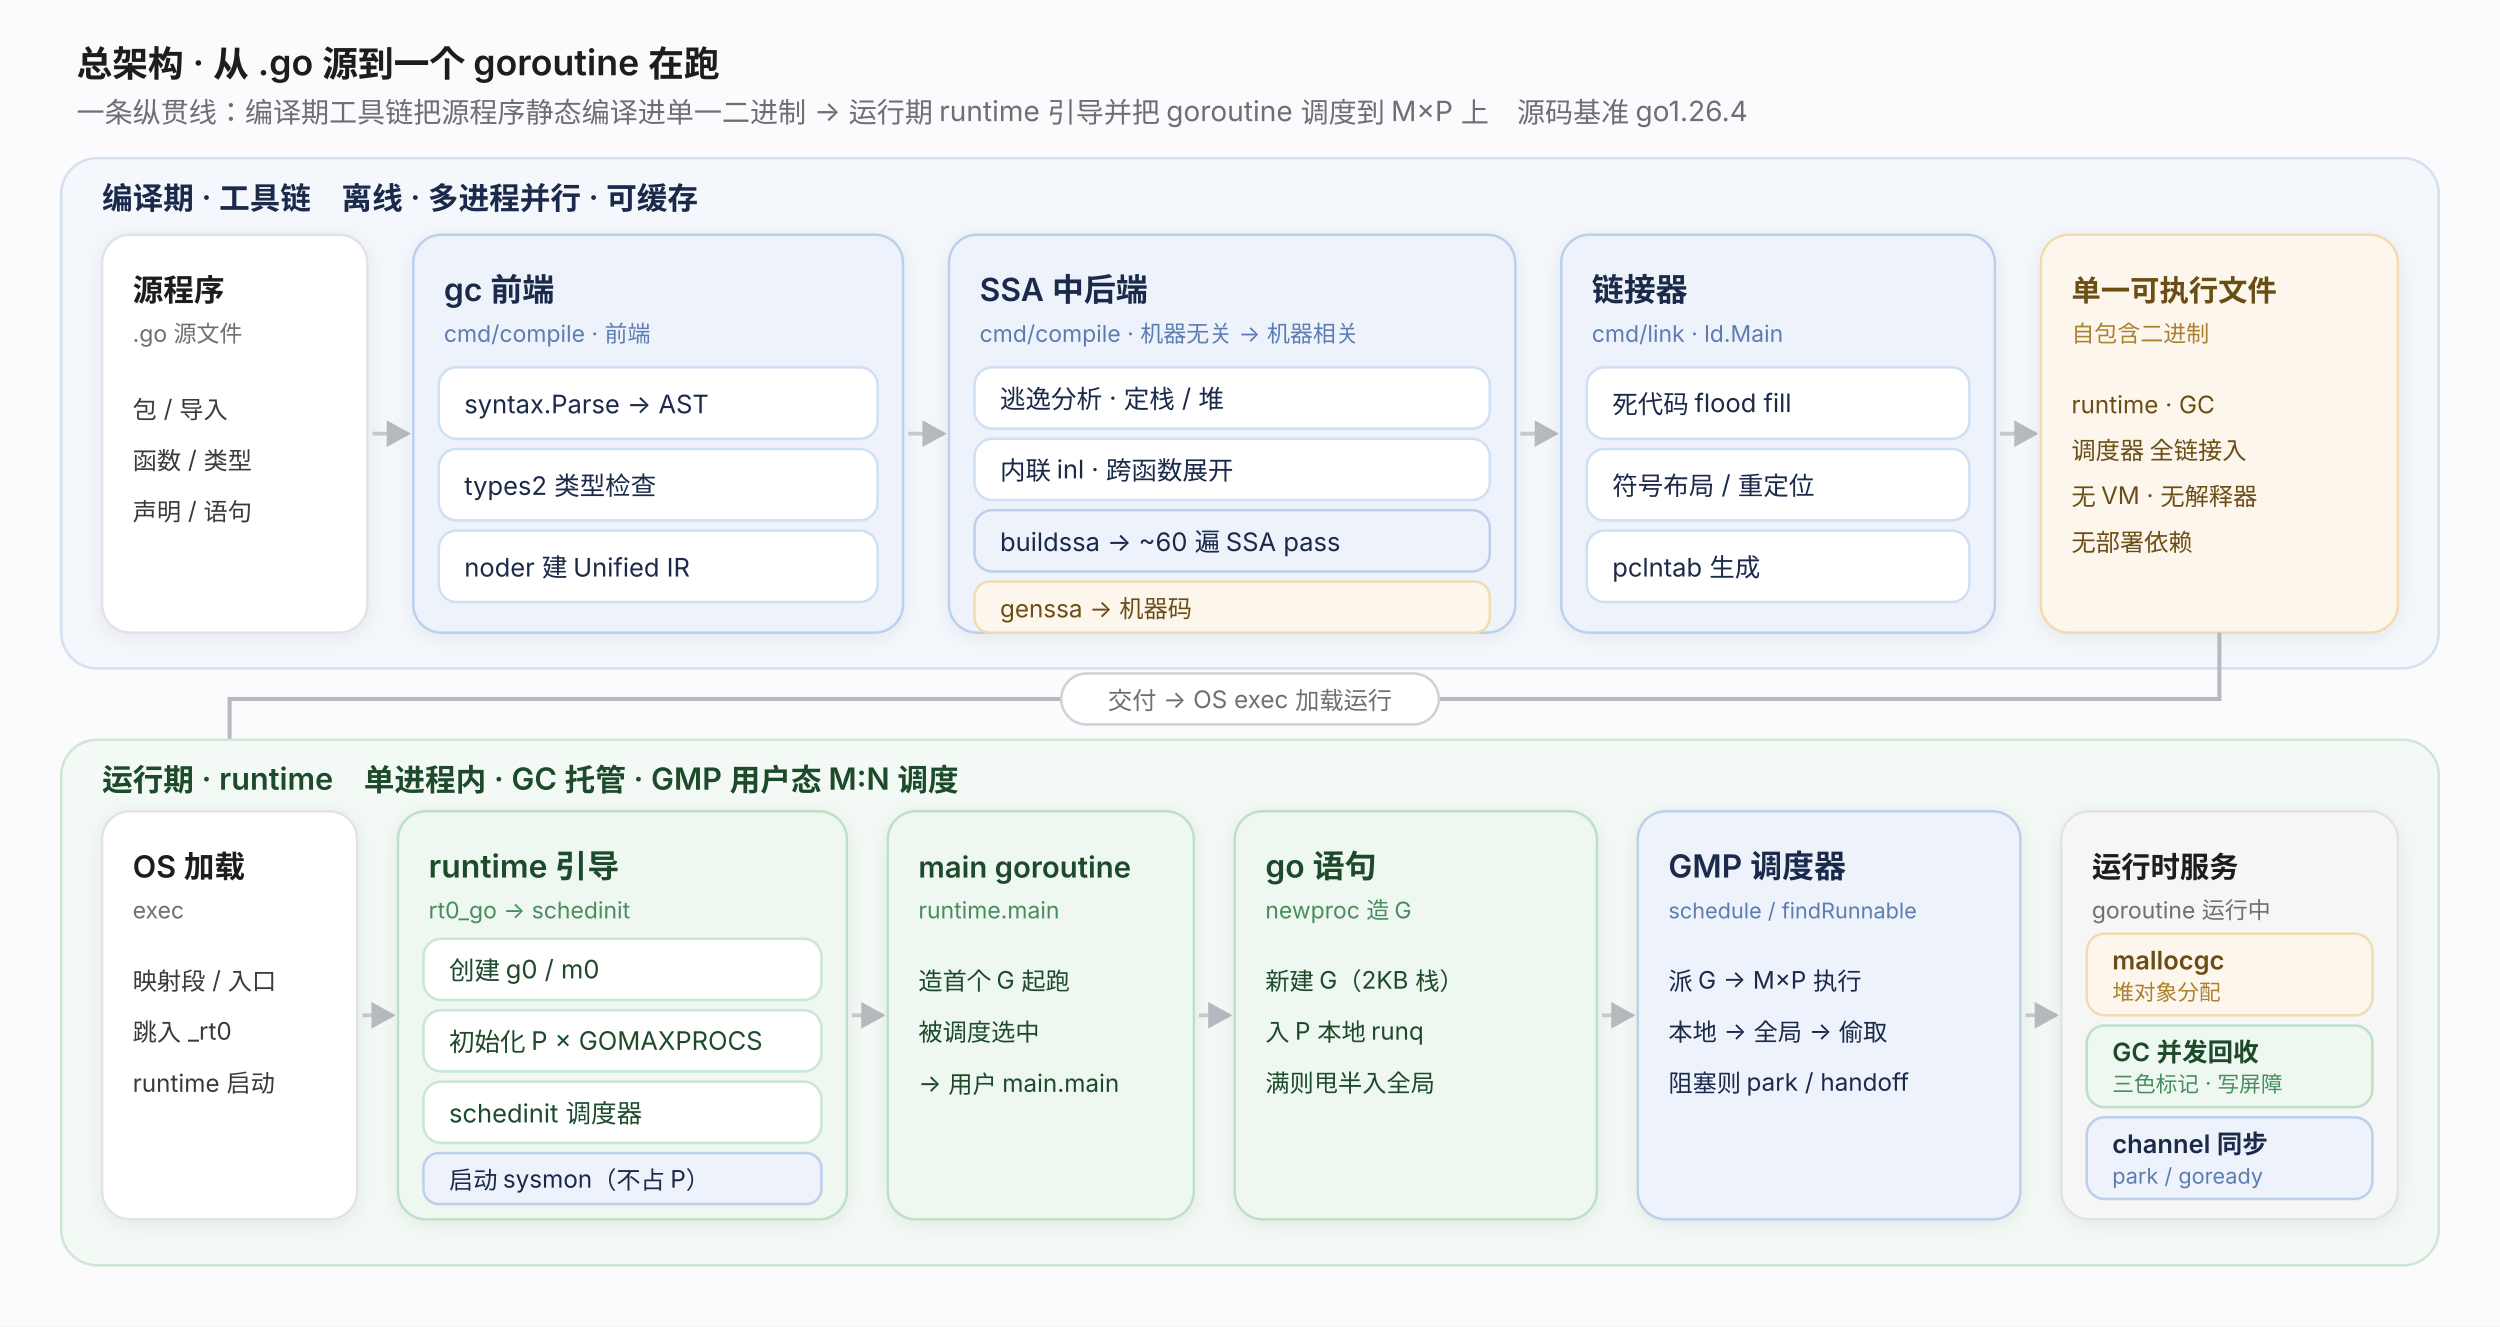
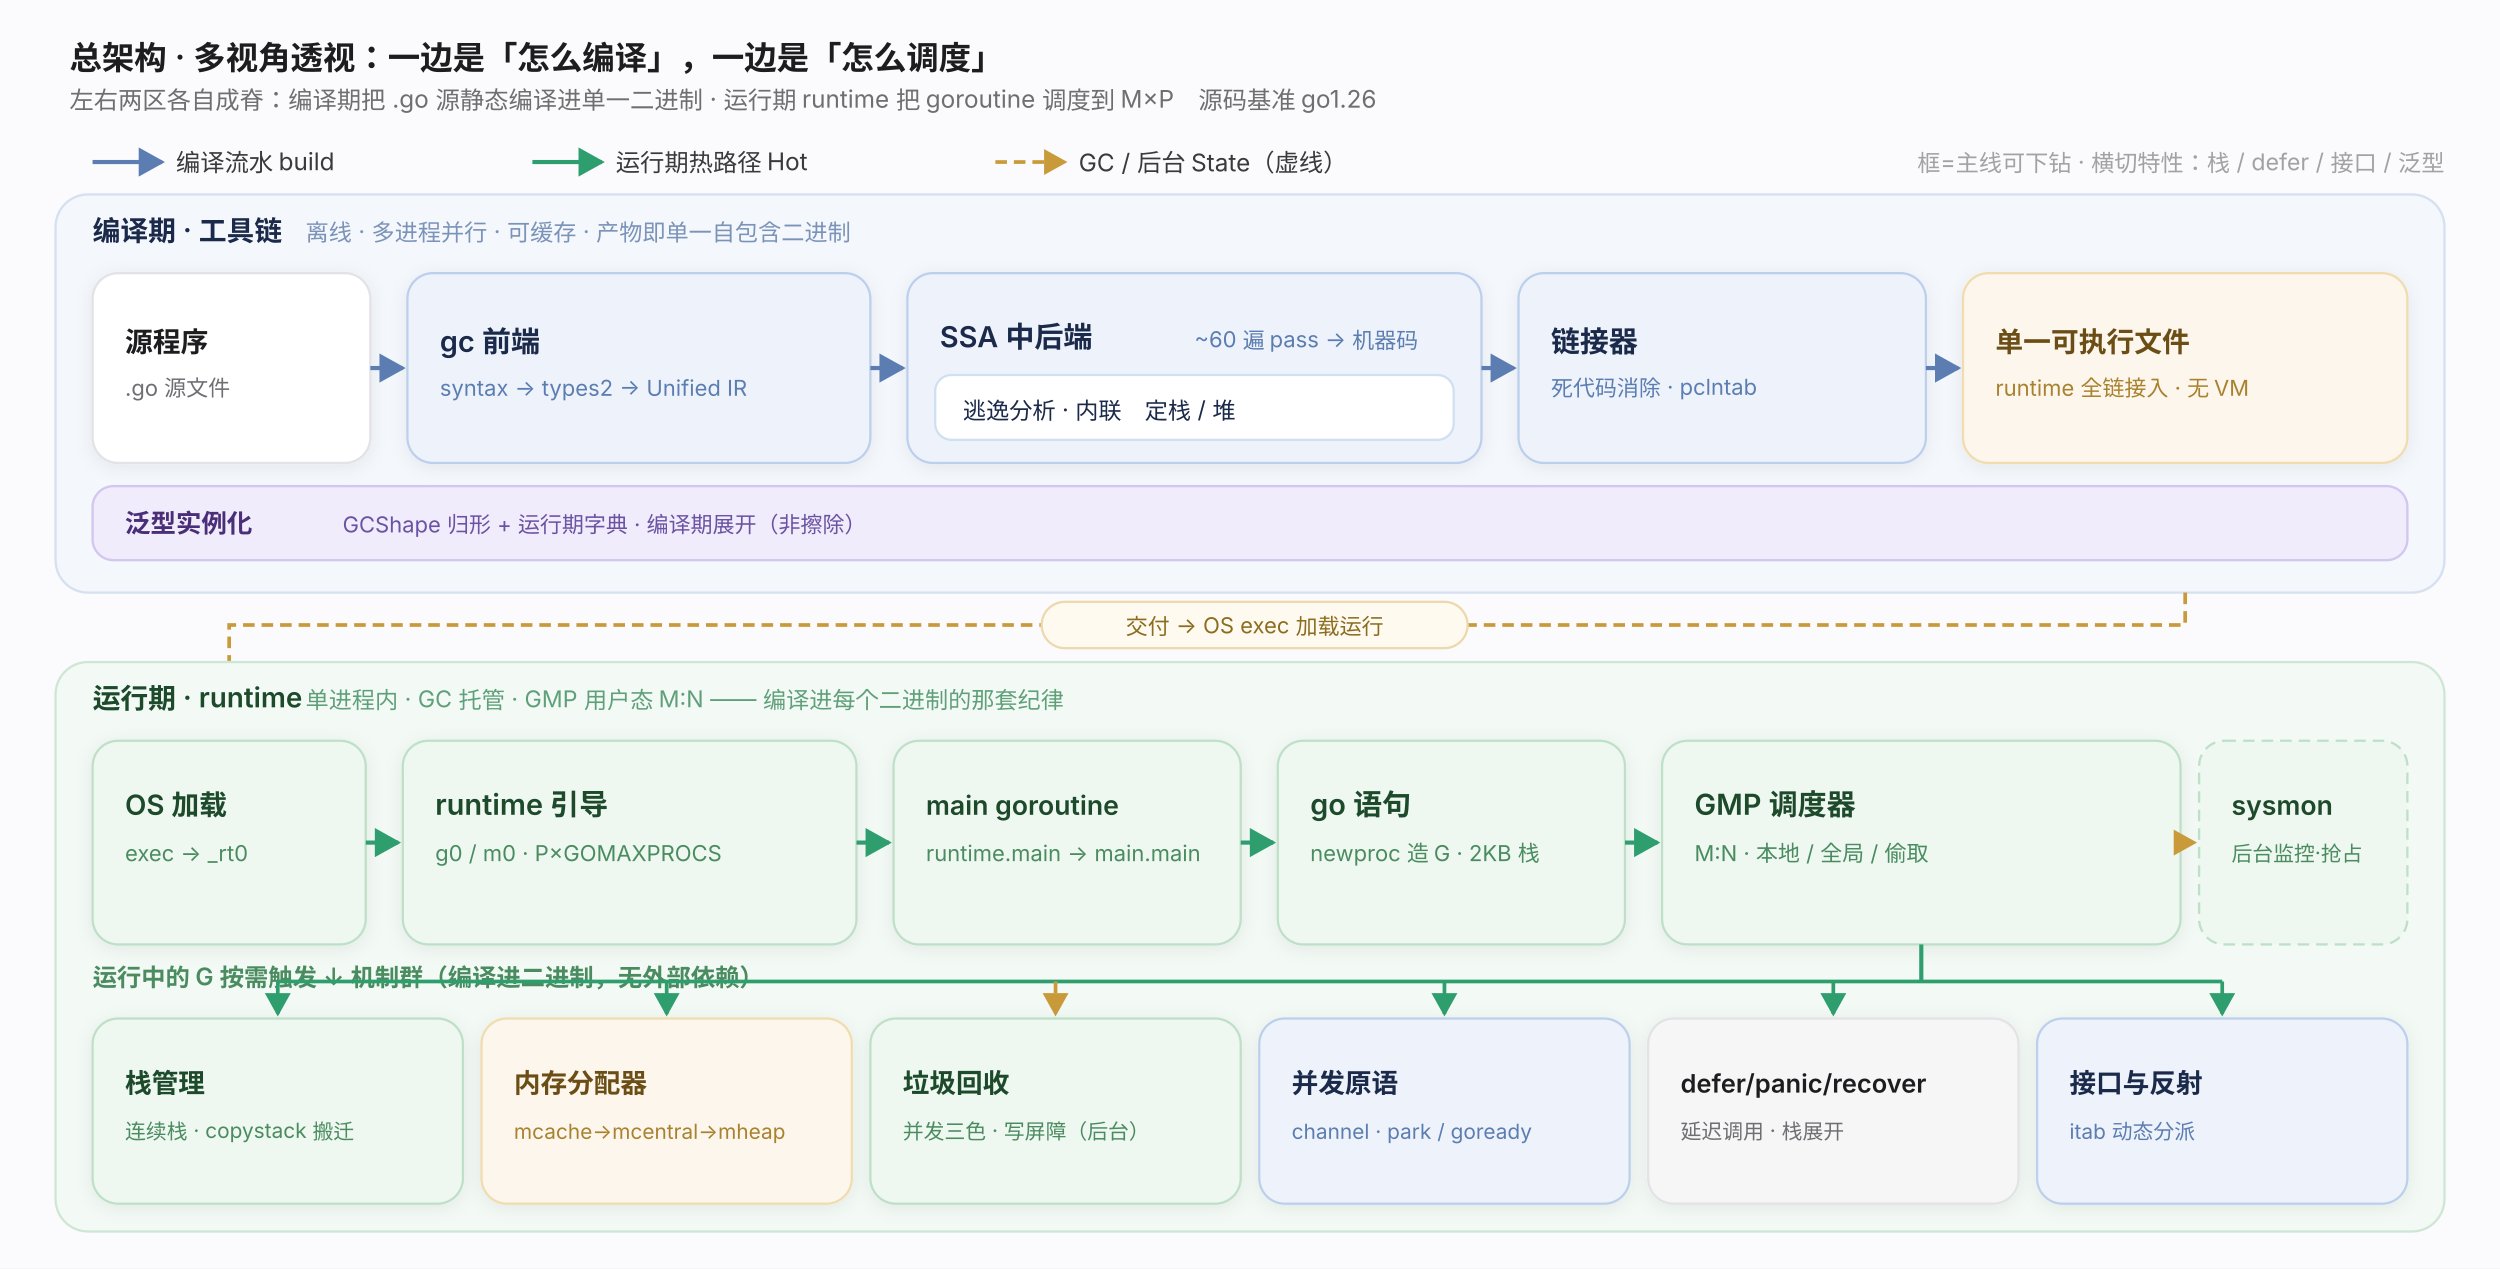
- <svg xmlns="http://www.w3.org/2000/svg" width="980" height="520" viewBox="0 0 980 520" font-family="-apple-system,BlinkMacSystemFont,'SF Pro Display','Helvetica Neue','PingFang SC','Microsoft YaHei',sans-serif">
+ <svg xmlns="http://www.w3.org/2000/svg" width="1080" height="548" viewBox="0 0 1080 548" font-family="-apple-system,BlinkMacSystemFont,'SF Pro Display','Helvetica Neue','PingFang SC','Microsoft YaHei',sans-serif">
  <defs>
    <filter id="soft" x="-20%" y="-20%" width="140%" height="140%">
      <feDropShadow dx="0" dy="1.5" stdDeviation="4" flood-color="#1d1d1f" flood-opacity="0.07" />
    </filter>
-     <marker id="ar" viewBox="0 0 10 10" refX="8" refY="5" markerWidth="7" markerHeight="7" orient="auto-start-reverse">
-       <path d="M0,0 L9,5 L0,10 z" fill="#b8b8bf" />
+     <marker id="aB" viewBox="0 0 10 10" refX="8" refY="5" markerWidth="7" markerHeight="7" orient="auto-start-reverse">
+       <path d="M0,0 L9,5 L0,10 z" fill="#5b7db1" />
+     </marker>
+     <marker id="aH" viewBox="0 0 10 10" refX="8" refY="5" markerWidth="7" markerHeight="7" orient="auto-start-reverse">
+       <path d="M0,0 L9,5 L0,10 z" fill="#2f9e6e" />
+     </marker>
+     <marker id="aS" viewBox="0 0 10 10" refX="8" refY="5" markerWidth="7" markerHeight="7" orient="auto-start-reverse">
+       <path d="M0,0 L9,5 L0,10 z" fill="#c99a3a" />
    </marker>
  </defs>
-   <rect width="980" height="520" fill="#fbfbfd" />
-   <text x="30" y="30" font-size="14" font-weight="600" fill="#1d1d1f">总架构 · 从 .go 源到一个 goroutine 在跑</text>
-   <text x="30" y="48" font-size="11" fill="#6e6e73">一条纵贯线：编译期工具链把源程序静态编译进单一二进制 → 运行期 runtime 引导并把 goroutine 调度到 M×P 上　源码基准 go1.26.4</text>
-   <rect x="24" y="62" width="932" height="200" rx="14" fill="#f4f7fc" stroke="#d5e0f0" />
-   <text x="40" y="82" font-size="12" font-weight="600" fill="#1b2a4a">编译期 · 工具链　离线 · 多进程并行 · 可缓存</text>
-   <rect x="40" y="92" width="104" height="156" rx="11" fill="#ffffff" stroke="#e2e2e7" filter="url(#soft)" data-tid="frontend" data-lab="源程序→前端" />
-   <text x="52" y="118" font-size="12" font-weight="600" fill="#1d1d1f">源程序</text>
-   <text x="52" y="134" font-size="9" fill="#6e6e73">.go 源文件</text>
-   <text x="52" y="164" font-size="9.5" fill="#3a3a3c">包 / 导入</text>
-   <text x="52" y="184" font-size="9.5" fill="#3a3a3c">函数 / 类型</text>
-   <text x="52" y="204" font-size="9.5" fill="#3a3a3c">声明 / 语句</text>
-   <line x1="146" y1="170" x2="160" y2="170" stroke="#c7c7cc" stroke-width="1.5" marker-end="url(#ar)" />
-   <rect x="162" y="92" width="192" height="156" rx="11" fill="#eef3fb" stroke="#bcd0ec" filter="url(#soft)" data-tid="frontend" data-lab="编译前端" />
-   <text x="174" y="118" font-size="12.5" font-weight="600" fill="#1b2a4a">gc 前端</text>
-   <text x="174" y="134" font-size="9" fill="#5b7db1">cmd/compile · 前端</text>
-   <rect x="172" y="144" width="172" height="28" rx="7" fill="#ffffff" stroke="#cfe0f2" />
-   <text x="182" y="162" font-size="10" fill="#1b2a4a">syntax.Parse → AST</text>
-   <rect x="172" y="176" width="172" height="28" rx="7" fill="#ffffff" stroke="#cfe0f2" />
-   <text x="182" y="194" font-size="10" fill="#1b2a4a">types2 类型检查</text>
-   <rect x="172" y="208" width="172" height="28" rx="7" fill="#ffffff" stroke="#cfe0f2" />
-   <text x="182" y="226" font-size="10" fill="#1b2a4a">noder 建 Unified IR</text>
-   <line x1="356" y1="170" x2="370" y2="170" stroke="#c7c7cc" stroke-width="1.5" marker-end="url(#ar)" />
-   <rect x="372" y="92" width="222" height="156" rx="11" fill="#eef3fb" stroke="#bcd0ec" filter="url(#soft)" data-tid="ssa" data-lab="SSA后端" />
-   <text x="384" y="118" font-size="12.5" font-weight="600" fill="#1b2a4a">SSA 中后端</text>
-   <text x="384" y="134" font-size="9" fill="#5b7db1">cmd/compile · 机器无关 → 机器相关</text>
-   <rect x="382" y="144" width="202" height="24" rx="7" fill="#ffffff" stroke="#cfe0f2" data-tid="escape" data-lab="逃逸分析" />
-   <text x="392" y="160" font-size="10" fill="#1b2a4a">逃逸分析 · 定栈 / 堆</text>
-   <rect x="382" y="172" width="202" height="24" rx="7" fill="#ffffff" stroke="#cfe0f2" data-tid="escape" data-lab="内联" />
-   <text x="392" y="188" font-size="10" fill="#1b2a4a">内联 inl · 跨函数展开</text>
-   <rect x="382" y="200" width="202" height="24" rx="7" fill="#eef3fb" stroke="#bcd0ec" />
-   <text x="392" y="216" font-size="10" fill="#1b2a4a">buildssa → ~60 遍 SSA pass</text>
-   <rect x="382" y="228" width="202" height="20" rx="6" fill="#fdf6ec" stroke="#f0dcaf" />
-   <text x="392" y="242" font-size="9.5" fill="#6b4e16">genssa → 机器码</text>
-   <line x1="596" y1="170" x2="610" y2="170" stroke="#c7c7cc" stroke-width="1.5" marker-end="url(#ar)" />
-   <rect x="612" y="92" width="170" height="156" rx="11" fill="#eef3fb" stroke="#bcd0ec" filter="url(#soft)" data-tid="gocmd" data-lab="链接器" />
-   <text x="624" y="118" font-size="12.5" font-weight="600" fill="#1b2a4a">链接器</text>
-   <text x="624" y="134" font-size="9" fill="#5b7db1">cmd/link · ld.Main</text>
-   <rect x="622" y="144" width="150" height="28" rx="7" fill="#ffffff" stroke="#cfe0f2" />
-   <text x="632" y="162" font-size="10" fill="#1b2a4a">死代码 flood fill</text>
-   <rect x="622" y="176" width="150" height="28" rx="7" fill="#ffffff" stroke="#cfe0f2" />
-   <text x="632" y="194" font-size="10" fill="#1b2a4a">符号布局 / 重定位</text>
-   <rect x="622" y="208" width="150" height="28" rx="7" fill="#ffffff" stroke="#cfe0f2" />
-   <text x="632" y="226" font-size="10" fill="#1b2a4a">pclntab 生成</text>
-   <line x1="784" y1="170" x2="798" y2="170" stroke="#c7c7cc" stroke-width="1.5" marker-end="url(#ar)" />
-   <rect x="800" y="92" width="140" height="156" rx="11" fill="#fdf6ec" stroke="#f0dcaf" filter="url(#soft)" data-tid="gocmd" data-lab="单一二进制" />
-   <text x="812" y="118" font-size="11.5" font-weight="600" fill="#6b4e16">单一可执行文件</text>
-   <text x="812" y="134" font-size="9" fill="#a9822f">自包含二进制</text>
-   <text x="812" y="162" font-size="9.5" fill="#6b4e16">runtime · GC</text>
-   <text x="812" y="180" font-size="9.5" fill="#6b4e16">调度器 全链接入</text>
-   <text x="812" y="198" font-size="9.5" fill="#6b4e16">无 VM · 无解释器</text>
-   <text x="812" y="216" font-size="9.5" fill="#6b4e16">无部署依赖</text>
-   <path d="M870,248 L870,274 L90,274 L90,316" fill="none" stroke="#b8b8bf" stroke-width="1.6" marker-end="url(#ar)" />
-   <rect x="416" y="264" width="148" height="20" rx="10" fill="#ffffff" stroke="#d0d0d6" />
-   <text x="490" y="278" font-size="9.5" fill="#6e6e73" text-anchor="middle">交付 → OS exec 加载运行</text>
-   <rect x="24" y="290" width="932" height="206" rx="14" fill="#f3faf5" stroke="#cfe6d6" />
-   <text x="40" y="310" font-size="12" font-weight="600" fill="#1d4a2b">运行期 · runtime　单进程内 · GC 托管 · GMP 用户态 M:N 调度</text>
-   <rect x="40" y="318" width="100" height="160" rx="11" fill="#ffffff" stroke="#e2e2e7" filter="url(#soft)" data-tid="gmp" data-lab="OS加载→runtime启动" />
-   <text x="52" y="344" font-size="12" font-weight="600" fill="#1d1d1f">OS 加载</text>
-   <text x="52" y="360" font-size="9" fill="#6e6e73">exec</text>
-   <text x="52" y="388" font-size="9.5" fill="#3a3a3c">映射段 / 入口</text>
-   <text x="52" y="408" font-size="9.5" fill="#3a3a3c">跳入 _rt0</text>
-   <text x="52" y="428" font-size="9.5" fill="#3a3a3c">runtime 启动</text>
-   <line x1="142" y1="398" x2="154" y2="398" stroke="#c7c7cc" stroke-width="1.5" marker-end="url(#ar)" />
-   <rect x="156" y="318" width="176" height="160" rx="11" fill="#eef7f0" stroke="#bfe0c8" filter="url(#soft)" data-tid="gmp" data-lab="runtime引导·schedinit" />
-   <text x="168" y="344" font-size="12.5" font-weight="600" fill="#1d4a2b">runtime 引导</text>
-   <text x="168" y="360" font-size="9" fill="#4a8c60">rt0_go → schedinit</text>
-   <rect x="166" y="368" width="156" height="24" rx="7" fill="#ffffff" stroke="#cbe6d3" />
-   <text x="176" y="384" font-size="10" fill="#1d4a2b">创建 g0 / m0</text>
-   <rect x="166" y="396" width="156" height="24" rx="7" fill="#ffffff" stroke="#cbe6d3" />
-   <text x="176" y="412" font-size="10" fill="#1d4a2b">初始化 P × GOMAXPROCS</text>
-   <rect x="166" y="424" width="156" height="24" rx="7" fill="#ffffff" stroke="#cbe6d3" />
-   <text x="176" y="440" font-size="10" fill="#1d4a2b">schedinit 调度器</text>
-   <rect x="166" y="452" width="156" height="20" rx="6" fill="#eef3fb" stroke="#bcd0ec" />
-   <text x="176" y="466" font-size="9.5" fill="#1b2a4a">启动 sysmon（不占 P）</text>
-   <line x1="334" y1="398" x2="346" y2="398" stroke="#c7c7cc" stroke-width="1.5" marker-end="url(#ar)" />
-   <rect x="348" y="318" width="120" height="160" rx="11" fill="#eef7f0" stroke="#bfe0c8" filter="url(#soft)" data-tid="lifecycle" data-lab="main goroutine" />
-   <text x="360" y="344" font-size="11.5" font-weight="600" fill="#1d4a2b">main goroutine</text>
-   <text x="360" y="360" font-size="9" fill="#4a8c60">runtime.main</text>
-   <text x="360" y="388" font-size="9.5" fill="#1d4a2b">造首个 G 起跑</text>
-   <text x="360" y="408" font-size="9.5" fill="#1d4a2b">被调度选中</text>
-   <text x="360" y="428" font-size="9.5" fill="#1d4a2b">→ 用户 main.main</text>
-   <line x1="470" y1="398" x2="482" y2="398" stroke="#c7c7cc" stroke-width="1.5" marker-end="url(#ar)" />
-   <rect x="484" y="318" width="142" height="160" rx="11" fill="#eef7f0" stroke="#bfe0c8" filter="url(#soft)" data-tid="lifecycle" data-lab="go语句·newproc" />
-   <text x="496" y="344" font-size="12.5" font-weight="600" fill="#1d4a2b">go 语句</text>
-   <text x="496" y="360" font-size="9" fill="#4a8c60">newproc 造 G</text>
-   <text x="496" y="388" font-size="9.5" fill="#1d4a2b">新建 G（2KB 栈）</text>
-   <text x="496" y="408" font-size="9.5" fill="#1d4a2b">入 P 本地 runq</text>
-   <text x="496" y="428" font-size="9.5" fill="#1d4a2b">满则甩半入全局</text>
-   <line x1="628" y1="398" x2="640" y2="398" stroke="#c7c7cc" stroke-width="1.5" marker-end="url(#ar)" />
-   <rect x="642" y="318" width="150" height="160" rx="11" fill="#eef3fb" stroke="#bcd0ec" filter="url(#soft)" data-tid="gmp" data-lab="GMP调度器" />
-   <text x="654" y="344" font-size="12.5" font-weight="600" fill="#1b2a4a">GMP 调度器</text>
-   <text x="654" y="360" font-size="8.5" fill="#5b7db1">schedule / findRunnable</text>
-   <text x="654" y="388" font-size="9.5" fill="#1b2a4a">派 G → M×P 执行</text>
-   <text x="654" y="408" font-size="9.5" fill="#1b2a4a">本地 → 全局 → 偷取</text>
-   <text x="654" y="428" font-size="9.5" fill="#1b2a4a">阻塞则 park / handoff</text>
-   <line x1="794" y1="398" x2="806" y2="398" stroke="#c7c7cc" stroke-width="1.5" marker-end="url(#ar)" />
-   <rect x="808" y="318" width="132" height="160" rx="11" fill="#f6f6f7" stroke="#e2e2e7" filter="url(#soft)" />
-   <text x="820" y="344" font-size="11.5" font-weight="600" fill="#1d1d1f">运行时服务</text>
-   <text x="820" y="360" font-size="9" fill="#6e6e73">goroutine 运行中</text>
-   <rect x="818" y="366" width="112" height="32" rx="7" fill="#fdf6ec" stroke="#f0dcaf" data-tid="alloc" data-lab="内存分配器" />
-   <text x="828" y="380" font-size="10" font-weight="600" fill="#6b4e16">mallocgc</text>
-   <text x="828" y="392" font-size="8.5" fill="#a9822f">堆对象分配</text>
-   <rect x="818" y="402" width="112" height="32" rx="7" fill="#eef7f0" stroke="#bfe0c8" data-tid="gc" data-lab="垃圾回收" />
-   <text x="828" y="416" font-size="10" font-weight="600" fill="#1d4a2b">GC 并发回收</text>
-   <text x="828" y="428" font-size="8.5" fill="#4a8c60">三色标记 · 写屏障</text>
-   <rect x="818" y="438" width="112" height="32" rx="7" fill="#eef3fb" stroke="#bcd0ec" data-tid="concur" data-lab="并发原语" />
-   <text x="828" y="452" font-size="10" font-weight="600" fill="#1b2a4a">channel 同步</text>
-   <text x="828" y="464" font-size="8.5" fill="#5b7db1">park / goready</text>
+   <rect width="1080" height="548" fill="#fbfbfd" />
+   <rect x="24" y="8" width="1032" height="46" rx="10" fill="none" data-tid="panorama" data-lab="全景 · 主线框架" />
+   <text x="30" y="30" font-size="14" font-weight="600" fill="#1d1d1f">总架构 · 多视角透视：一边是「怎么编译」，一边是「怎么调度」</text>
+   <text x="30" y="47" font-size="10.5" fill="#6e6e73">左右两区各自成脊：编译期把 .go 源静态编译进单一二进制 · 运行期 runtime 把 goroutine 调度到 M×P　源码基准 go1.26</text>
+   <line x1="40" y1="70" x2="70" y2="70" stroke="#5b7db1" stroke-width="1.8" marker-end="url(#aB)" />
+   <text x="76" y="74" font-size="10.5" fill="#3a3a3c">编译流水 build</text>
+   <line x1="230" y1="70" x2="260" y2="70" stroke="#2f9e6e" stroke-width="1.8" marker-end="url(#aH)" />
+   <text x="266" y="74" font-size="10.5" fill="#3a3a3c">运行期热路径 Hot</text>
+   <line x1="430" y1="70" x2="460" y2="70" stroke="#c99a3a" stroke-width="1.6" stroke-dasharray="5 3" marker-end="url(#aS)" />
+   <text x="466" y="74" font-size="10.5" fill="#3a3a3c">GC / 后台 State（虚线）</text>
+   <text x="1056" y="74" font-size="10" fill="#a1a1a6" text-anchor="end">框=主线可下钻 · 横切特性：栈 / defer / 接口 / 泛型</text>
+   <rect x="24" y="84" width="1032" height="172" rx="14" fill="#f4f7fc" stroke="#d5e0f0" />
+   <text x="40" y="104" font-size="12" font-weight="600" fill="#1b2a4a">编译期 · 工具链</text>
+   <text x="132" y="104" font-size="10" fill="#7b93b8">离线 · 多进程并行 · 可缓存 · 产物即单一自包含二进制</text>
+   <rect x="40" y="118" width="120" height="82" rx="11" fill="#ffffff" stroke="#e2e2e7" filter="url(#soft)" data-tid="frontend" data-lab="编译前端" />
+   <text x="54" y="152" font-size="12" font-weight="600" fill="#1d1d1f">源程序</text>
+   <text x="54" y="171" font-size="9.5" fill="#6e6e73">.go 源文件</text>
+   <rect x="176" y="118" width="200" height="82" rx="11" fill="#eef3fb" stroke="#bcd0ec" filter="url(#soft)" data-tid="frontend" data-lab="编译前端" />
+   <text x="190" y="152" font-size="12.5" font-weight="600" fill="#1b2a4a">gc 前端</text>
+   <text x="190" y="171" font-size="9.5" fill="#5b7db1">syntax → types2 → Unified IR</text>
+   <rect x="392" y="118" width="248" height="82" rx="11" fill="#eef3fb" stroke="#bcd0ec" filter="url(#soft)" data-tid="ssa" data-lab="SSA 后端" />
+   <text x="406" y="150" font-size="12.5" font-weight="600" fill="#1b2a4a">SSA 中后端</text>
+   <text x="516" y="150" font-size="9.5" fill="#5b7db1">~60 遍 pass → 机器码</text>
+   <rect x="404" y="162" width="224" height="28" rx="7" fill="#ffffff" stroke="#cfe0f2" data-tid="escape" data-lab="逃逸分析与内联" />
+   <text x="416" y="181" font-size="10" fill="#1b2a4a">逃逸分析 · 内联　定栈 / 堆</text>
+   <rect x="656" y="118" width="176" height="82" rx="11" fill="#eef3fb" stroke="#bcd0ec" filter="url(#soft)" data-tid="gocmd" data-lab="go 命令与链接" />
+   <text x="670" y="152" font-size="12.5" font-weight="600" fill="#1b2a4a">链接器</text>
+   <text x="670" y="171" font-size="9.5" fill="#5b7db1">死代码消除 · pclntab</text>
+   <rect x="848" y="118" width="192" height="82" rx="11" fill="#fdf6ec" stroke="#f0dcaf" filter="url(#soft)" data-tid="gocmd" data-lab="go 命令与链接" />
+   <text x="862" y="152" font-size="12" font-weight="600" fill="#6b4e16">单一可执行文件</text>
+   <text x="862" y="171" font-size="9.5" fill="#a9822f">runtime 全链接入 · 无 VM</text>
+   <rect x="40" y="210" width="1000" height="32" rx="9" fill="#f0ecfb" stroke="#d3c6ef" data-tid="generics" data-lab="泛型实现" />
+   <text x="54" y="230" font-size="11" font-weight="600" fill="#4a2e78">泛型实例化</text>
+   <text x="148" y="230" font-size="9.5" fill="#6b52a3">GCShape 归形 + 运行期字典 · 编译期展开（非擦除）</text>
+   <g stroke="#5b7db1" stroke-width="1.8" fill="none">
+     <line x1="160" y1="159" x2="174" y2="159" marker-end="url(#aB)" />
+     <line x1="376" y1="159" x2="390" y2="159" marker-end="url(#aB)" />
+     <line x1="640" y1="159" x2="654" y2="159" marker-end="url(#aB)" />
+     <line x1="832" y1="159" x2="846" y2="159" marker-end="url(#aB)" />
+   </g>
+   <path d="M944,256 L944,270 L99,270 L99,318" fill="none" stroke="#c99a3a" stroke-width="1.6" stroke-dasharray="5 3" marker-end="url(#aS)" />
+   <rect x="450" y="260" width="184" height="20" rx="10" fill="#fffaf0" stroke="#ecd9ad" />
+   <text x="542" y="274" font-size="9.5" fill="#8a6d1f" text-anchor="middle">交付 → OS exec 加载运行</text>
+   <rect x="24" y="286" width="1032" height="246" rx="14" fill="#f3faf5" stroke="#cfe6d6" />
+   <text x="40" y="306" font-size="12" font-weight="600" fill="#1d4a2b">运行期 · runtime</text>
+   <text x="132" y="306" font-size="10" fill="#5fa07a">单进程内 · GC 托管 · GMP 用户态 M:N —— 编译进每个二进制的那套纪律</text>
+   <rect x="40" y="320" width="118" height="88" rx="11" fill="#eef7f0" stroke="#bfe0c8" filter="url(#soft)" data-tid="gmp" data-lab="GMP 调度" />
+   <text x="54" y="352" font-size="12" font-weight="600" fill="#1d4a2b">OS 加载</text>
+   <text x="54" y="372" font-size="9.5" fill="#4a8c60">exec → _rt0</text>
+   <rect x="174" y="320" width="196" height="88" rx="11" fill="#eef7f0" stroke="#bfe0c8" filter="url(#soft)" data-tid="gmp" data-lab="GMP 调度" />
+   <text x="188" y="352" font-size="12.5" font-weight="600" fill="#1d4a2b">runtime 引导</text>
+   <text x="188" y="372" font-size="9.5" fill="#4a8c60">g0 / m0 · P×GOMAXPROCS</text>
+   <rect x="386" y="320" width="150" height="88" rx="11" fill="#eef7f0" stroke="#bfe0c8" filter="url(#soft)" data-tid="lifecycle" data-lab="goroutine 生命周期" />
+   <text x="400" y="352" font-size="11.5" font-weight="600" fill="#1d4a2b">main goroutine</text>
+   <text x="400" y="372" font-size="9.5" fill="#4a8c60">runtime.main → main.main</text>
+   <rect x="552" y="320" width="150" height="88" rx="11" fill="#eef7f0" stroke="#bfe0c8" filter="url(#soft)" data-tid="lifecycle" data-lab="goroutine 生命周期" />
+   <text x="566" y="352" font-size="12.5" font-weight="600" fill="#1d4a2b">go 语句</text>
+   <text x="566" y="372" font-size="9.5" fill="#4a8c60">newproc 造 G · 2KB 栈</text>
+   <rect x="718" y="320" width="224" height="88" rx="11" fill="#eef7f0" stroke="#bfe0c8" filter="url(#soft)" data-tid="gmp" data-lab="GMP 调度" />
+   <text x="732" y="352" font-size="12.5" font-weight="600" fill="#1d4a2b">GMP 调度器</text>
+   <text x="732" y="372" font-size="9.5" fill="#4a8c60">M:N · 本地 / 全局 / 偷取</text>
+   <rect x="950" y="320" width="90" height="88" rx="11" fill="#eef7f0" stroke="#bfe0c8" stroke-dasharray="5 3" data-tid="gmp" data-lab="GMP 调度" />
+   <text x="964" y="352" font-size="11.5" font-weight="600" fill="#1d4a2b">sysmon</text>
+   <text x="964" y="372" font-size="9" fill="#4a8c60">后台监控·抢占</text>
+   <g stroke="#2f9e6e" stroke-width="1.8" fill="none">
+     <line x1="158" y1="364" x2="172" y2="364" marker-end="url(#aH)" />
+     <line x1="370" y1="364" x2="384" y2="364" marker-end="url(#aH)" />
+     <line x1="536" y1="364" x2="550" y2="364" marker-end="url(#aH)" />
+     <line x1="702" y1="364" x2="716" y2="364" marker-end="url(#aH)" />
+   </g>
+   <line x1="942" y1="364" x2="948" y2="364" stroke="#c99a3a" stroke-width="1.6" stroke-dasharray="5 3" fill="none" marker-end="url(#aS)" />
+   <text x="40" y="426" font-size="10.5" font-weight="600" fill="#4a8c60">运行中的 G 按需触发 ↓ 机制群（编译进二进制，无外部依赖）</text>
+   <line x1="830" y1="408" x2="830" y2="424" stroke="#2f9e6e" stroke-width="1.8" fill="none" />
+   <line x1="120" y1="424" x2="960" y2="424" stroke="#2f9e6e" stroke-width="1.6" fill="none" />
+   <g stroke="#2f9e6e" stroke-width="1.6" fill="none">
+     <line x1="120" y1="424" x2="120" y2="438" marker-end="url(#aH)" />
+     <line x1="288" y1="424" x2="288" y2="438" marker-end="url(#aH)" />
+     <line x1="624" y1="424" x2="624" y2="438" marker-end="url(#aH)" />
+     <line x1="792" y1="424" x2="792" y2="438" marker-end="url(#aH)" />
+     <line x1="960" y1="424" x2="960" y2="438" marker-end="url(#aH)" />
+   </g>
+   <line x1="456" y1="424" x2="456" y2="438" stroke="#c99a3a" stroke-width="1.6" stroke-dasharray="5 3" fill="none" marker-end="url(#aS)" />
+   <rect x="40" y="440" width="160" height="80" rx="11" fill="#eef7f0" stroke="#bfe0c8" filter="url(#soft)" data-tid="stack" data-lab="栈管理" />
+   <text x="54" y="472" font-size="11.5" font-weight="600" fill="#1d4a2b">栈管理</text>
+   <text x="54" y="492" font-size="9" fill="#4a8c60">连续栈 · copystack 搬迁</text>
+   <rect x="208" y="440" width="160" height="80" rx="11" fill="#fdf6ec" stroke="#f0dcaf" filter="url(#soft)" data-tid="alloc" data-lab="内存分配器" />
+   <text x="222" y="472" font-size="11.5" font-weight="600" fill="#6b4e16">内存分配器</text>
+   <text x="222" y="492" font-size="9" fill="#a9822f">mcache→mcentral→mheap</text>
+   <rect x="376" y="440" width="160" height="80" rx="11" fill="#eef7f0" stroke="#bfe0c8" filter="url(#soft)" data-tid="gc" data-lab="垃圾回收" />
+   <text x="390" y="472" font-size="11.5" font-weight="600" fill="#1d4a2b">垃圾回收</text>
+   <text x="390" y="492" font-size="9" fill="#4a8c60">并发三色 · 写屏障（后台）</text>
+   <rect x="544" y="440" width="160" height="80" rx="11" fill="#eef3fb" stroke="#bcd0ec" filter="url(#soft)" data-tid="concur" data-lab="并发原语" />
+   <text x="558" y="472" font-size="11.5" font-weight="600" fill="#1b2a4a">并发原语</text>
+   <text x="558" y="492" font-size="9" fill="#5b7db1">channel · park / goready</text>
+   <rect x="712" y="440" width="160" height="80" rx="11" fill="#f6f6f7" stroke="#e2e2e7" filter="url(#soft)" data-tid="defer" data-lab="defer/panic/recover" />
+   <text x="726" y="472" font-size="11" font-weight="600" fill="#1d1d1f">defer/panic/recover</text>
+   <text x="726" y="492" font-size="9" fill="#6e6e73">延迟调用 · 栈展开</text>
+   <rect x="880" y="440" width="160" height="80" rx="11" fill="#eef3fb" stroke="#bcd0ec" filter="url(#soft)" data-tid="iface" data-lab="接口与反射" />
+   <text x="894" y="472" font-size="11.5" font-weight="600" fill="#1b2a4a">接口与反射</text>
+   <text x="894" y="492" font-size="9" fill="#5b7db1">itab 动态分派</text>
</svg>
